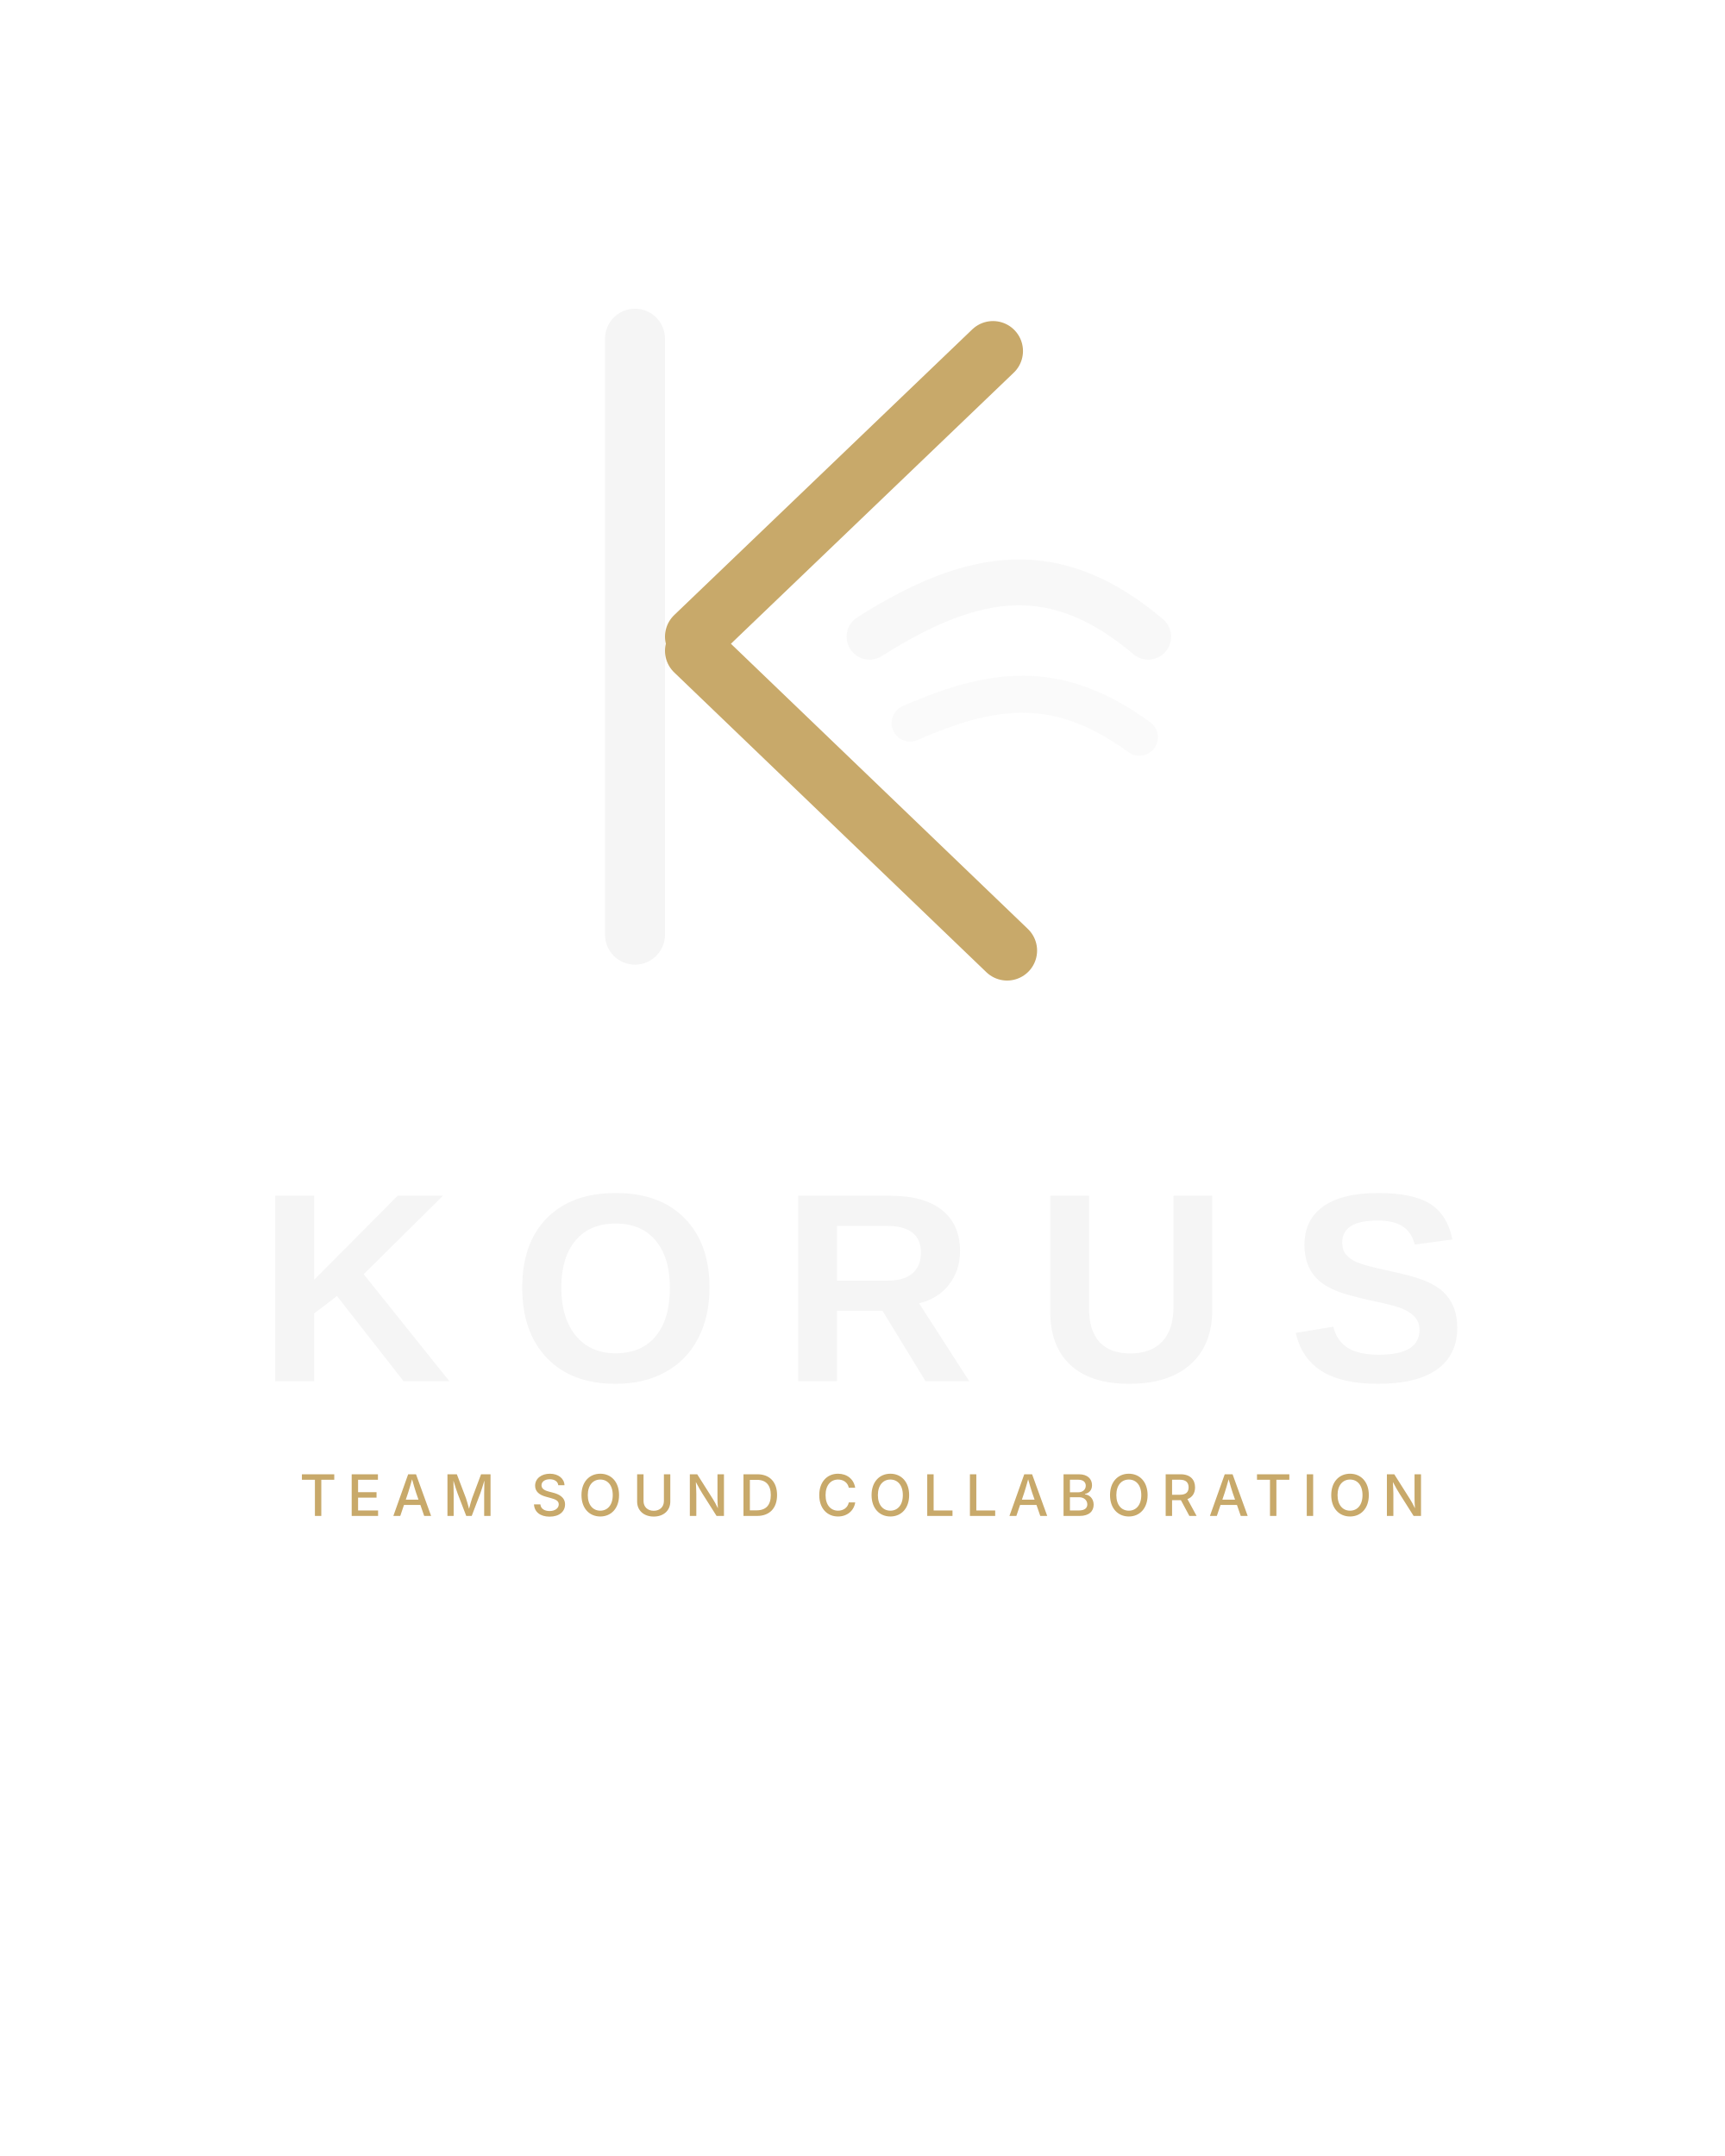
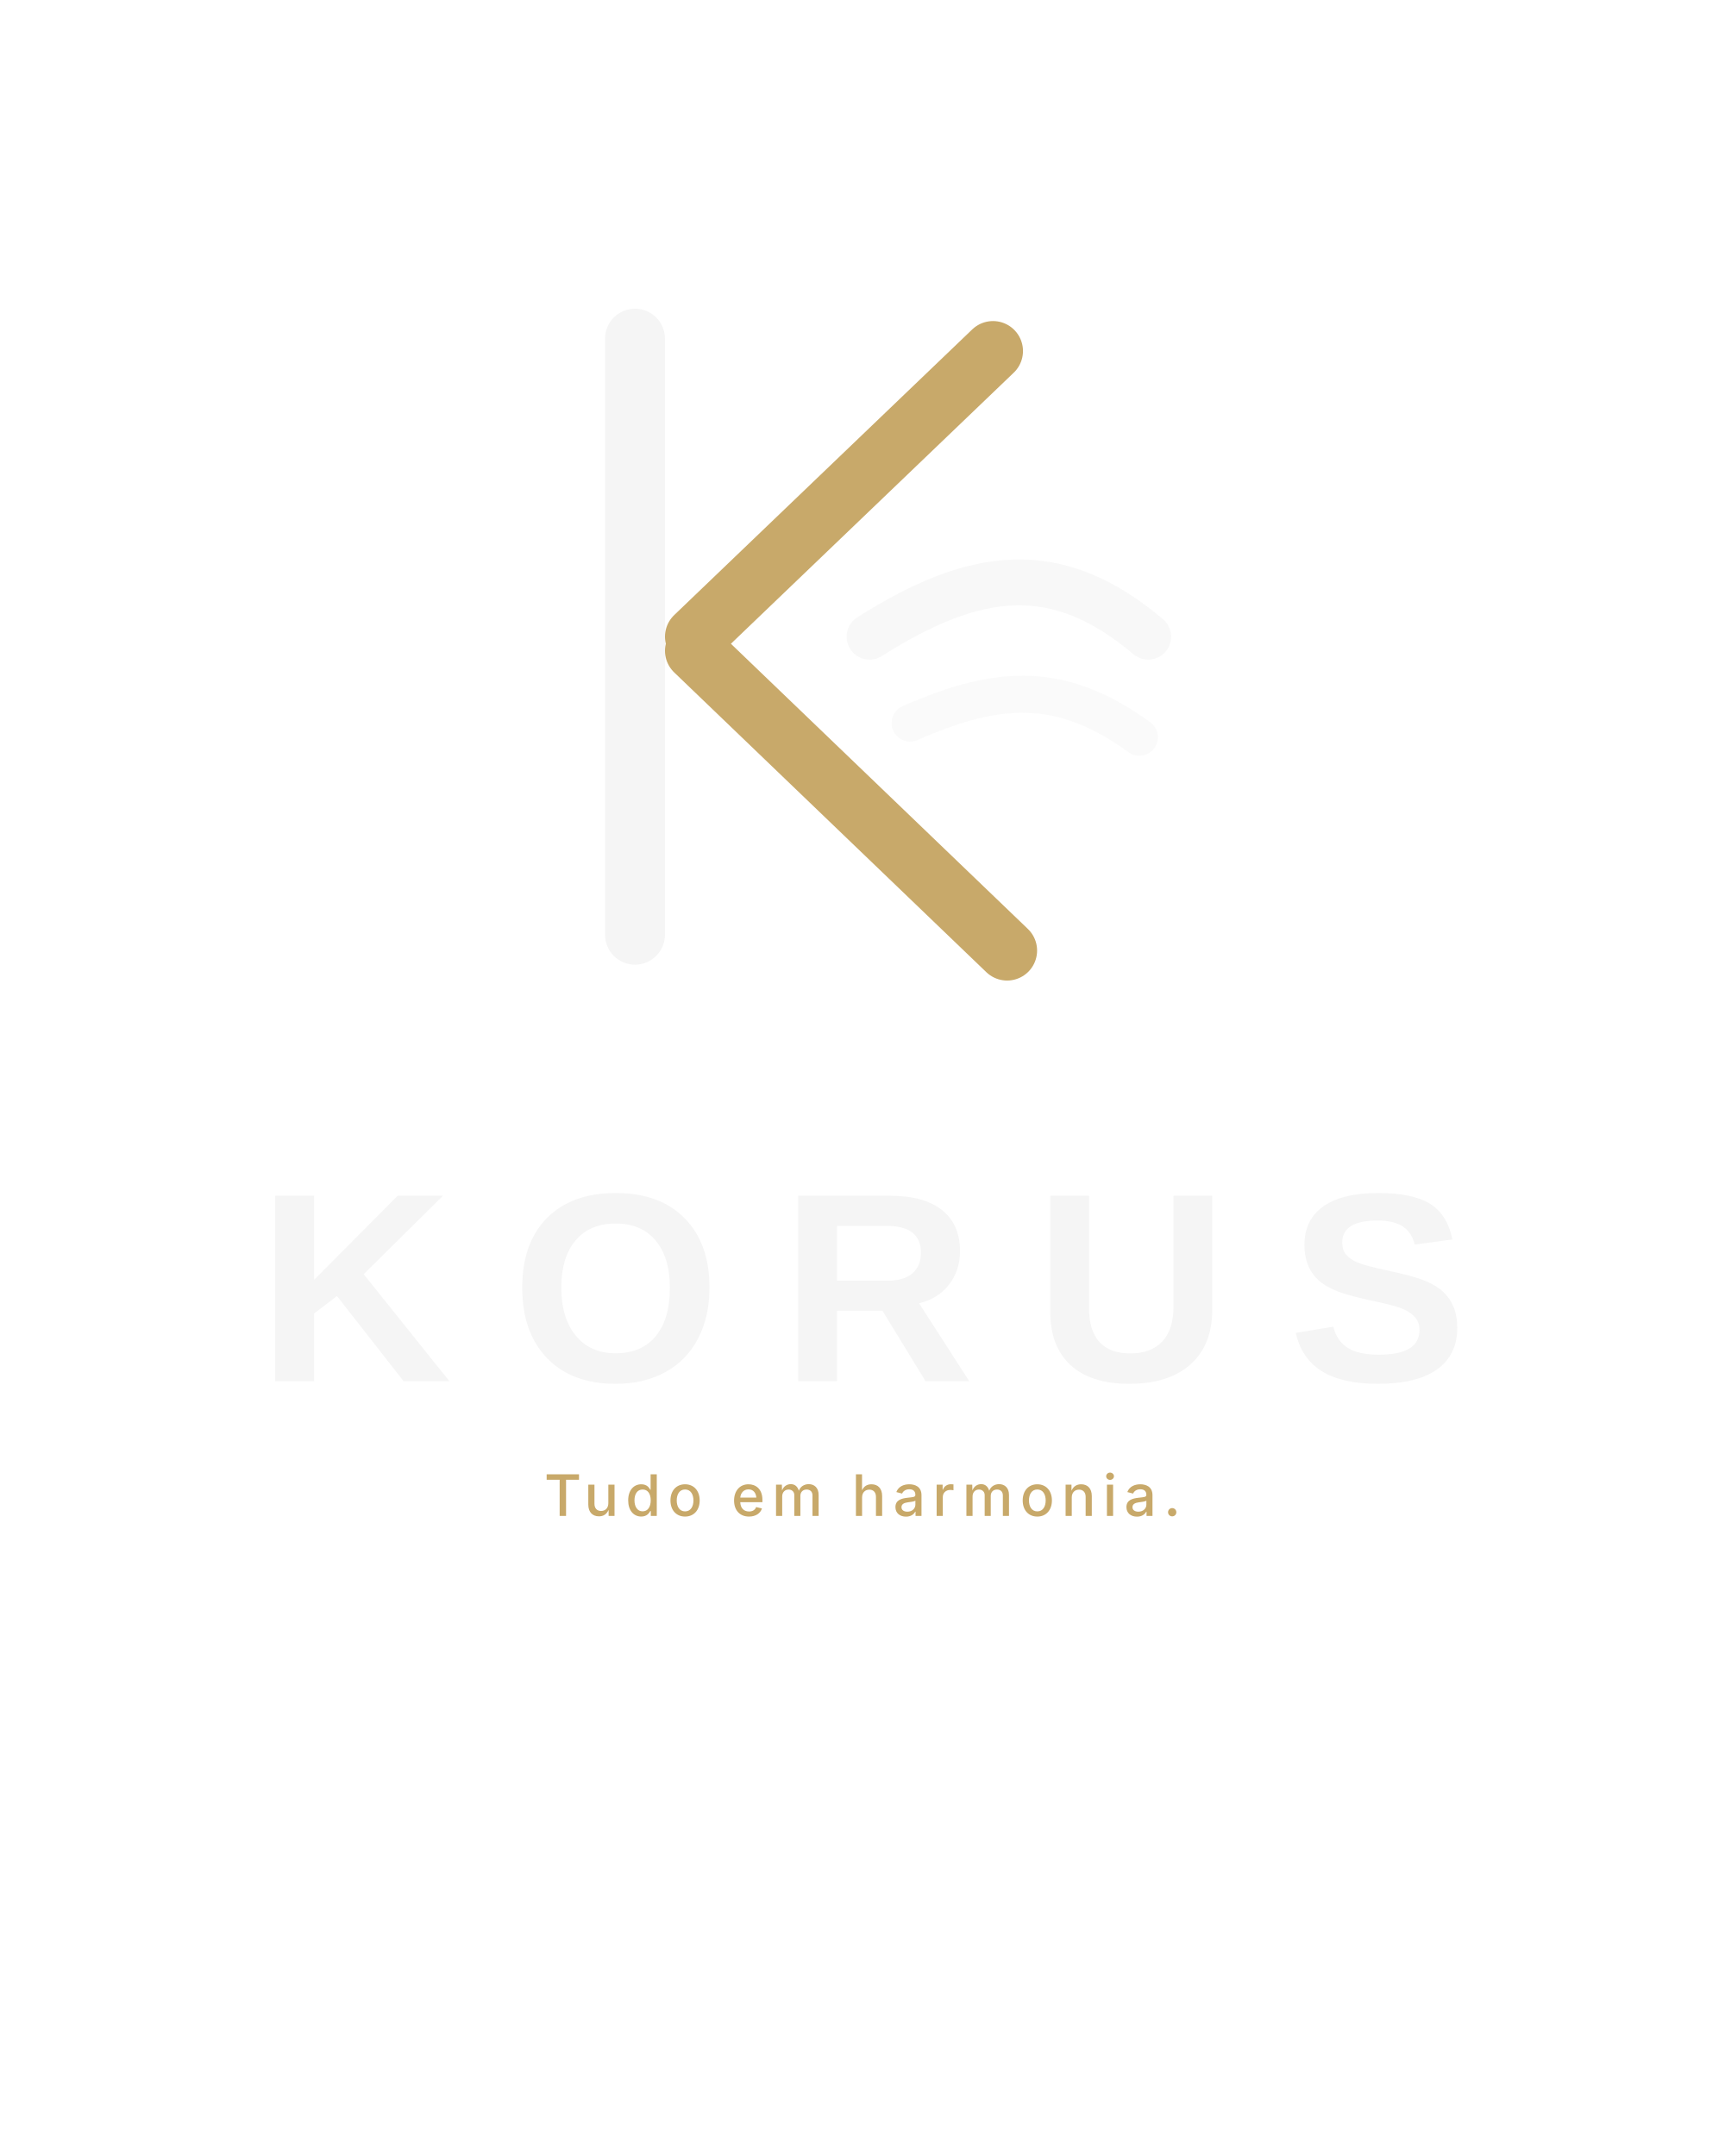
<svg xmlns="http://www.w3.org/2000/svg" width="1024" height="1280" viewBox="0 0 1024 1280" fill="none">
  <g transform="translate(244 110)">
    <svg width="536" height="536" viewBox="0 0 1024 1024" fill="none">
      <rect x="220" y="140" width="68" height="744" rx="34" fill="#F5F5F5" />
      <path d="M322 512L660 188" stroke="#C8A96A" stroke-width="68" stroke-linecap="round" />
      <path d="M322 528L676 868" stroke="#C8A96A" stroke-width="68" stroke-linecap="round" />
      <path d="M520 512C640 436 732 424 836 512" stroke="#F5F5F5" stroke-opacity="0.7" stroke-width="52" stroke-linecap="round" />
      <path d="M566 610C670 564 740 564 826 626" stroke="#F5F5F5" stroke-opacity="0.45" stroke-width="42" stroke-linecap="round" />
    </svg>
  </g>
  <text x="512" y="820" text-anchor="middle" fill="#F5F5F5" font-family="Poppins, Arial, sans-serif" font-weight="700" font-size="160" letter-spacing="0.22em">KORUS</text>
-   <text x="512" y="900" text-anchor="middle" fill="#C8A96A" font-family="Inter, Arial, sans-serif" font-weight="500" font-size="34" letter-spacing="0.18em">TEAM SOUND COLLABORATION</text>
+   <text x="512" y="900" text-anchor="middle" fill="#C8A96A" font-family="Inter, Arial, sans-serif" font-weight="500" font-size="34" letter-spacing="0.12em">Tudo em harmonia.</text>
</svg>
